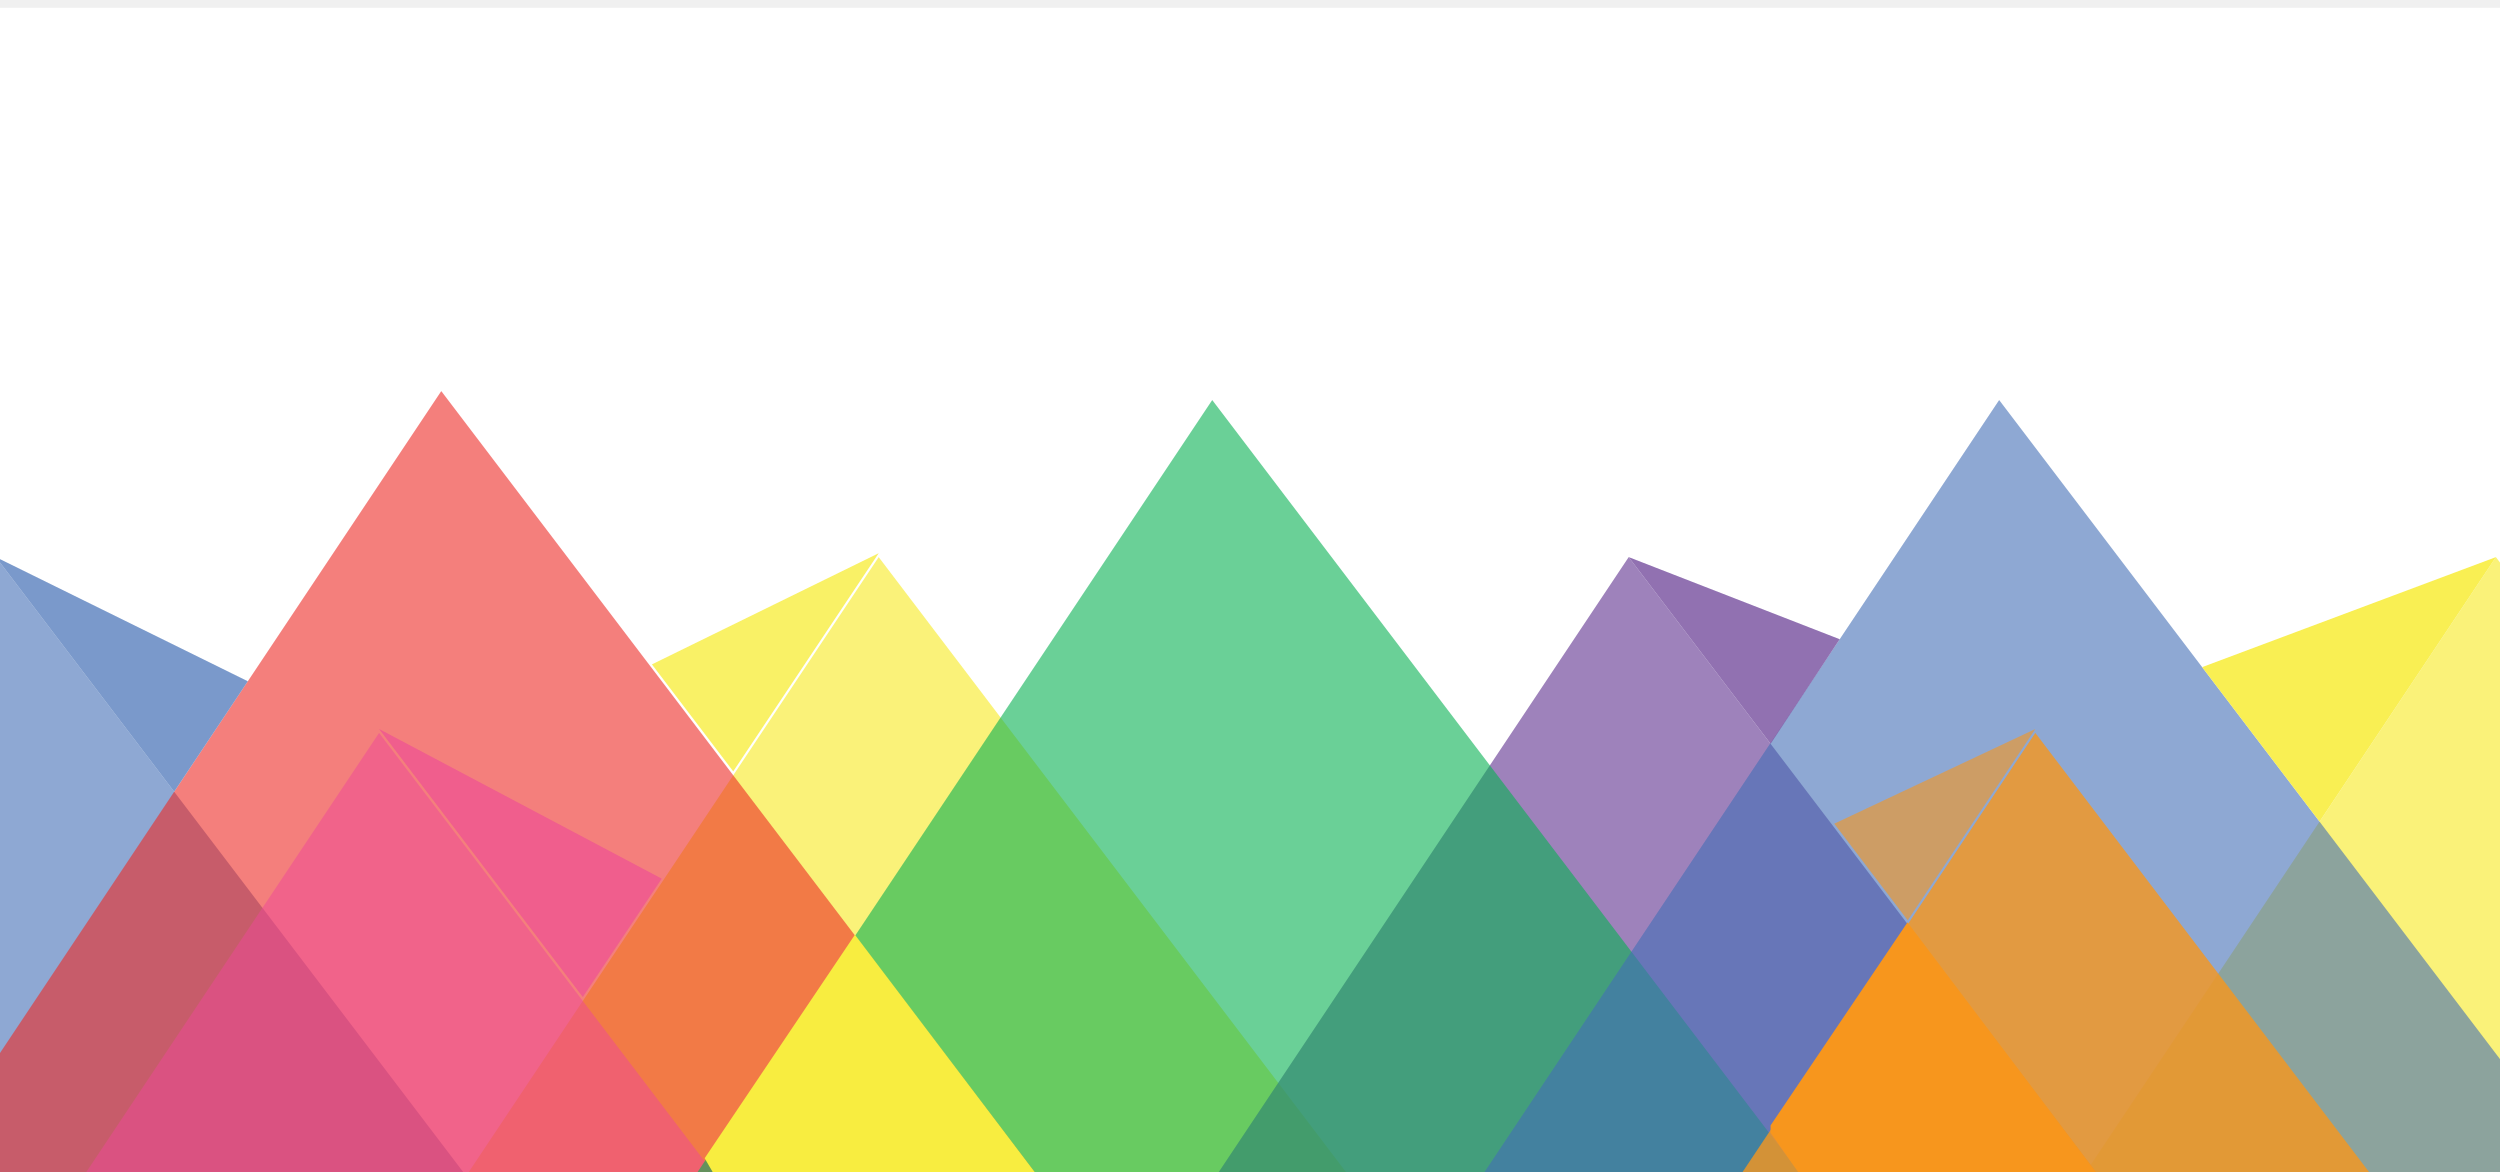
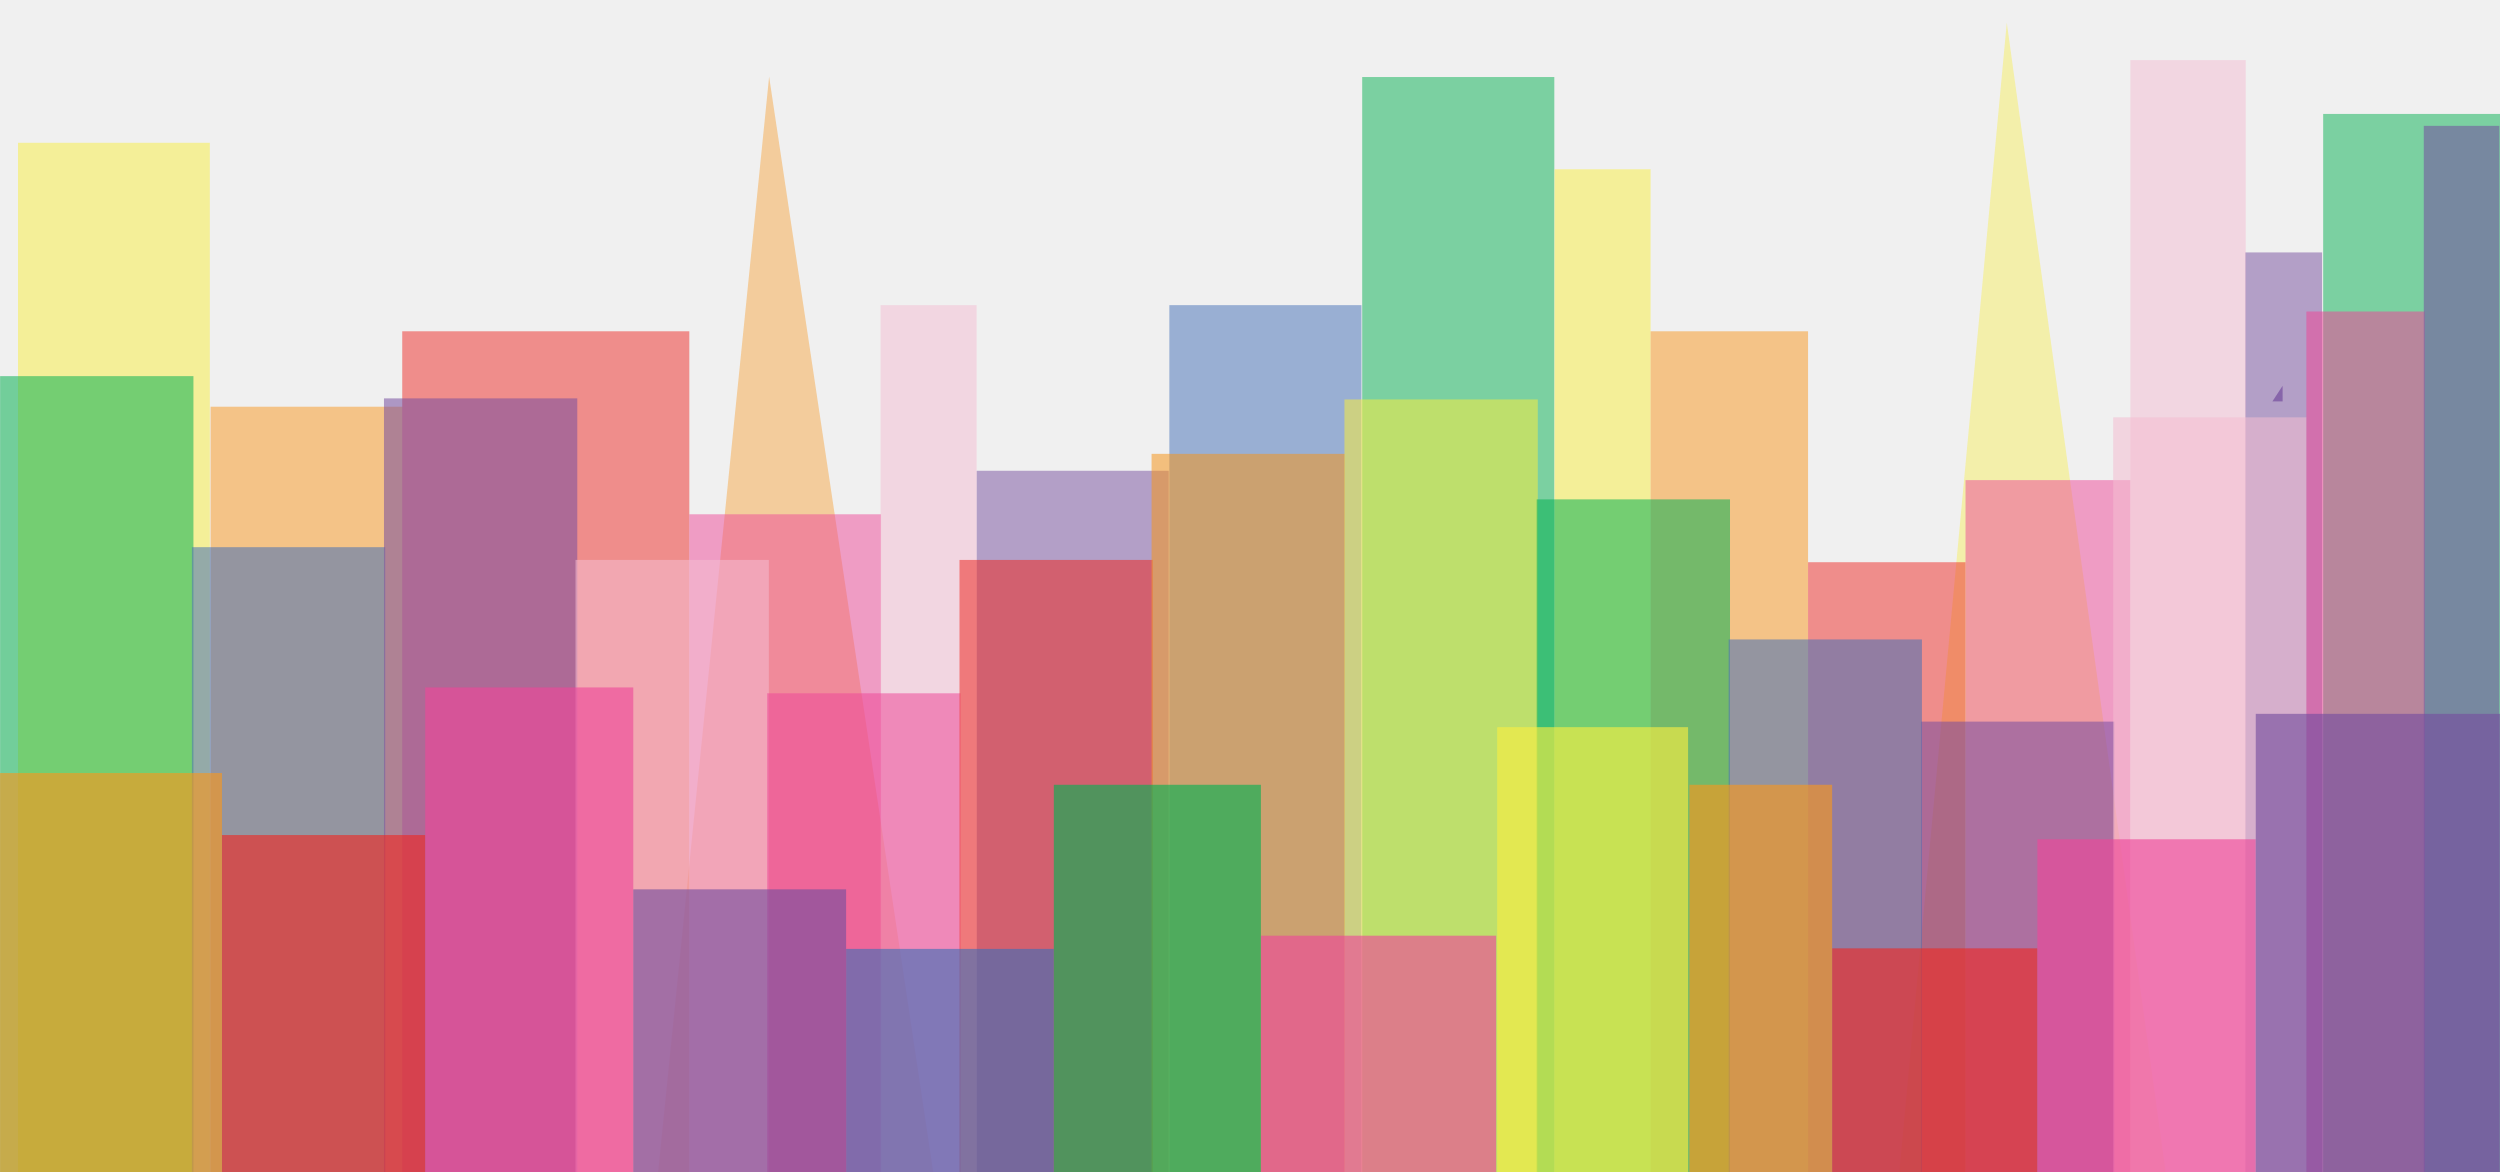
<svg xmlns="http://www.w3.org/2000/svg" version="1.1" x="0px" y="0px" width="320px" height="150px" viewBox="0 0 320 150" enable-background="new 0 0 320 150" xml:space="preserve">
  <g id="Layer_1" display="none">
-     <g id="Layer_1_1_">
-       <polygon display="inline" fill="#9E9E9E" points="133.271,82 122.854,77.5 133.271,73 154.102,73 164.518,77.5 154.102,82   " />
-       <rect x="133" y="82" display="inline" fill="#9E9E9E" width="21" height="88" />
-       <rect x="133" y="82" display="inline" opacity="0.12" enable-background="new    " width="21" height="88" />
-       <polygon display="inline" fill="#9E9E9E" points="133.146,82 123,77.5 123,170 133,170   " />
-       <polygon display="inline" opacity="0.1" enable-background="new    " points="133.146,82 123,77.5 123,170 133,170   " />
-       <polygon display="inline" fill="#9E9E9E" points="154,82 164.518,77.5 165,170 154,170   " />
-       <polygon display="inline" opacity="0.05" enable-background="new    " points="154,82 164.518,77.5 165,170 154,170   " />
-       <polygon display="inline" fill="#754D9E" points="123.271,102 112.854,97.5 123.271,93 144.102,93 154.518,97.5 144.102,102   " />
-       <rect x="123" y="102" display="inline" fill="#754D9E" width="21" height="88" />
-       <rect x="123" y="102" display="inline" opacity="0.12" enable-background="new    " width="21" height="88" />
-       <polygon display="inline" fill="#426EB5" points="123.146,102 113,97.5 113,190 123,190   " />
-       <polygon display="inline" opacity="0.1" enable-background="new    " points="123.146,102 113,97.5 113,190 123,190   " />
-       <polygon display="inline" fill="#754D9E" points="144,102 154.518,97.5 155,190 144,190   " />
-       <polygon display="inline" opacity="0.05" enable-background="new    " points="144,102 154.518,97.5 155,190 144,190   " />
-       <polygon display="inline" fill="#ED4798" points="100.271,69 89.854,64.5 100.271,60 121.102,60 131.518,64.5 121.102,69   " />
-       <rect x="100" y="69" display="inline" fill="#ED4798" width="21" height="88" />
-       <rect x="100" y="69" display="inline" opacity="0.12" enable-background="new    " width="21" height="88" />
-       <polygon display="inline" fill="#ED4798" points="100.146,69 90,64.5 90,157 100,157   " />
-       <polygon display="inline" opacity="0.1" enable-background="new    " points="100.146,69 90,64.5 90,157 100,157   " />
-       <polygon display="inline" fill="#ED4798" points="121,69 131.518,64.5 132,157 121,157   " />
-       <polygon display="inline" opacity="0.05" enable-background="new    " points="121,69 131.518,64.5 132,157 121,157   " />
-       <polygon display="inline" fill="#426EB5" points="56.271,41 45.854,36.5 56.271,32 77.102,32 87.518,36.5 77.102,41   " />
-       <rect x="56" y="41" display="inline" fill="#426EB5" width="21" height="88" />
-       <rect x="56" y="41" display="inline" opacity="0.12" enable-background="new    " width="21" height="88" />
-       <polygon display="inline" fill="#426EB5" points="56.146,41 46,36.5 46,129 56,129   " />
-       <polygon display="inline" opacity="0.1" enable-background="new    " points="56.146,41 46,36.5 46,129 56,129   " />
-       <polygon display="inline" fill="#426EB5" points="77,41 87.518,36.5 88,129 77,129   " />
-       <polygon display="inline" opacity="0.05" enable-background="new    " points="77,41 87.518,36.5 88,129 77,129   " />
+     <g id="Layer_1_2_">
+       <g id="Layer_1_1_" display="inline">
+         <polygon fill="#9E9E9E" points="133.271,82 122.854,77.5 133.271,73 154.102,73 164.518,77.5 154.102,82    " />
+         <rect x="133" y="82" fill="#9E9E9E" width="21" height="88" />
+         <rect x="133" y="82" opacity="0.12" enable-background="new    " width="21" height="88" />
+         <polygon fill="#9E9E9E" points="133.146,82 123,77.5 123,170 133,170    " />
+         <polygon opacity="0.1" enable-background="new    " points="133.146,82 123,77.5 123,170 133,170    " />
+         <polygon fill="#9E9E9E" points="154,82 164.518,77.5 165,170 154,170    " />
+         <polygon opacity="0.05" enable-background="new    " points="154,82 164.518,77.5 165,170 154,170    " />
+         <polygon fill="#754D9E" points="123.271,102 112.854,97.5 123.271,93 144.102,93 154.518,97.5 144.102,102    " />
+         <rect x="123" y="102" fill="#754D9E" width="21" height="88" />
+         <rect x="123" y="102" opacity="0.12" enable-background="new    " width="21" height="88" />
+         <polygon fill="#426EB5" points="123.146,102 113,97.5 113,190 123,190    " />
+         <polygon opacity="0.1" enable-background="new    " points="123.146,102 113,97.5 113,190 123,190    " />
+         <polygon fill="#754D9E" points="144,102 154.518,97.5 155,190 144,190    " />
+         <polygon opacity="0.05" enable-background="new    " points="144,102 154.518,97.5 155,190 144,190    " />
+         <polygon fill="#ED4798" points="100.271,69 89.854,64.5 100.271,60 121.102,60 131.518,64.5 121.102,69    " />
+         <rect x="100" y="69" fill="#ED4798" width="21" height="88" />
+         <rect x="100" y="69" opacity="0.12" enable-background="new    " width="21" height="88" />
+         <polygon fill="#ED4798" points="100.146,69 90,64.5 90,157 100,157    " />
+         <polygon opacity="0.1" enable-background="new    " points="100.146,69 90,64.5 90,157 100,157    " />
+         <polygon fill="#ED4798" points="121,69 131.518,64.5 132,157 121,157    " />
+         <polygon opacity="0.05" enable-background="new    " points="121,69 131.518,64.5 132,157 121,157    " />
+         <polygon fill="#426EB5" points="56.271,41 45.854,36.5 56.271,32 77.102,32 87.518,36.5 77.102,41    " />
+         <rect x="56" y="41" fill="#426EB5" width="21" height="88" />
+         <rect x="56" y="41" opacity="0.12" enable-background="new    " width="21" height="88" />
+         <polygon fill="#426EB5" points="56.146,41 46,36.5 46,129 56,129    " />
+         <polygon opacity="0.1" enable-background="new    " points="56.146,41 46,36.5 46,129 56,129    " />
+         <polygon fill="#426EB5" points="77,41 87.518,36.5 88,129 77,129    " />
+         <polygon opacity="0.05" enable-background="new    " points="77,41 87.518,36.5 88,129 77,129    " />
+         <g>
+           <polygon opacity="0.7" fill="#ED4798" enable-background="new    " points="145.486,-35.907 141.627,-32.543 147.968,-32.543       150.357,-25.986 151.84,-35.358 151.656,-35.907     " />
+           <polygon opacity="0.7" fill="#F8ED40" enable-background="new    " points="124.398,-32.546 129.03,-35.9 134.835,-35.9       136.269,-32.544     " />
+           <polygon opacity="0.7" fill="#F7961D" enable-background="new    " points="129.325,-35.9 131.141,-32.544 138.705,-32.543       140.174,-35.9     " />
+           <polygon opacity="0.7" fill="#754D9E" enable-background="new    " points="151.75,-35.626 149.089,-29.467 151.023,-24.135       154.402,-25.986     " />
+           <polygon opacity="0.7" fill="#426EB5" enable-background="new    " points="153.585,-28.957 150.918,-24.424 154.204,-15.354       157.599,-14.299     " />
+           <polygon opacity="0.7" fill="#06B052" enable-background="new    " points="154.204,-15.354 156.19,-19.446 157.599,-14.299       157.372,-6.6     " />
+           <polygon opacity="0.7" fill="#F8ED40" enable-background="new    " points="159.05,-19.446 160.945,-15.453 157.824,-6.6       157.599,-14.299     " />
+           <polygon opacity="0.7" fill="#F7961D" enable-background="new    " points="157.599,-14.299 161.21,-27.47 162.923,-27.466       164.312,-24.95 160.742,-14.879     " />
+           <polygon opacity="0.6" fill="#ED2A25" enable-background="new    " points="161.21,-27.47 159.945,-22.858 162.986,-21.208       164.312,-24.95 168.475,-24.972 168.904,-27.47     " />
+           <polygon opacity="0.7" fill="#ED4798" enable-background="new    " points="166.229,-27.459 164.312,-24.95 175.104,-24.95       173.712,-27.094 172.943,-27.47     " />
+           <polygon opacity="0.6" fill="#754D9E" enable-background="new    " points="169.212,-24.95 171.02,-27.47 172.943,-27.47       178.003,-24.95     " />
+           <polygon opacity="0.6" fill="#ED2A25" enable-background="new    " points="146.914,-35.907 147.006,-32.544 136.772,-32.543       131.472,-35.907     " />
+         </g>
+         <polygon fill="#F8ED40" points="10.271,62 -0.146,57.5 10.271,53 31.102,53 41.518,57.5 31.102,62    " />
+         <rect x="10" y="62" fill="#F8ED40" width="21" height="88" />
+         <rect x="10" y="62" opacity="0.08" enable-background="new    " width="21" height="88" />
+         <polygon fill="#F8ED40" points="10.146,62 0,57.5 0,150 10,150    " />
+         <polygon opacity="0.05" enable-background="new    " points="10.146,62 0,57.5 0,150 10,150    " />
+         <polygon fill="#F8ED40" points="31,62 41.518,57.5 42,150 31,150    " />
+         <polygon opacity="0.1" enable-background="new    " points="31,62 41.518,57.5 42,150 31,150    " />
+         <polygon fill="#ED2A25" points="74.271,88 63.854,85 74.271,82 95.102,82 105.518,85 95.102,88    " />
+         <rect x="74" y="88" fill="#ED2A25" width="21" height="62" />
+         <rect x="74" y="88" opacity="0.12" enable-background="new    " width="21" height="62" />
+         <polygon fill="#F8ED40" points="74.146,88.007 64,84.837 64,150 74,150    " />
+         <polygon opacity="0.05" enable-background="new    " points="74.146,88.007 64,84.837 64,150 74,150    " />
+         <polygon fill="#ED2A25" points="95,88.007 105.518,84.837 106,150 95,150    " />
+         <polygon opacity="0.08" enable-background="new    " points="95,88.007 105.518,84.837 106,150 95,150    " />
+         <polygon fill="#F7961D" points="47.271,77 36.854,72.5 47.271,68 68.102,68 78.518,72.5 68.102,77    " />
+         <rect x="47" y="77" fill="#F7961D" width="21" height="88" />
+         <rect x="47" y="77" opacity="0.1" enable-background="new    " width="21" height="88" />
+         <polygon fill="#F7961D" points="47.146,77 37,72.5 37,165 47,165    " />
+         <polygon opacity="0.07" enable-background="new    " points="47.146,77 37,72.5 37,165 47,165    " />
+         <polygon fill="#F7961D" points="68,77 78.518,72.5 79,165 68,165    " />
+         <polygon opacity="0.05" enable-background="new    " points="68,77 78.518,72.5 79,165 68,165    " />
+         <polygon fill="#06B052" points="23.271,125 12.854,120.5 23.271,116 44.102,116 54.518,120.5 44.102,125    " />
+         <rect x="23" y="125" fill="#06B052" width="21" height="88" />
+         <rect x="23" y="125" opacity="0.12" enable-background="new    " width="21" height="88" />
+         <polygon fill="#06B052" points="23.146,125 13,120.5 13,213 23,213    " />
+         <polygon opacity="0.1" enable-background="new    " points="23.146,125 13,120.5 13,213 23,213    " />
+         <polygon fill="#06B052" points="44,125 54.518,120.5 55,213 44,213    " />
+         <polygon opacity="0.05" enable-background="new    " points="44,125 54.518,120.5 55,213 44,213    " />
+         <polygon fill="#F8ED40" points="3.897,27.398 6.579,25.396 19.806,25.4 23.273,38.006 25.37,30.343 32.285,30.319 35.265,31.79      27.187,31.8 23.405,42.5 23.141,42.5 17.601,27.398    " />
+         <polygon fill="#426EB5" points="56.008,11.43 57.802,10.09 66.65,10.093 68.97,18.526 70.372,13.4 74.999,13.384 76.992,14.368      71.588,14.375 69.058,21.532 68.881,21.532 65.175,11.43    " />
+         <polygon fill="#ED4798" points="12.508,5.709 14.302,4.37 23.15,4.373 25.47,12.806 26.872,7.679 31.499,7.664 33.492,8.647      28.088,8.654 25.558,15.812 25.381,15.812 21.675,5.709    " />
+         <polygon fill="#F7961D" points="35.363,17.014 37.157,15.674 46.005,15.677 48.324,24.11 49.727,18.984 54.353,18.968      56.346,19.952 50.942,19.959 48.413,27.116 48.236,27.116 44.53,17.014    " />
+         <polygon fill="#06B052" points="82.119,5.357 83.442,4.37 89.965,4.372 91.675,10.589 92.709,6.81 96.121,6.798 97.59,7.523      93.606,7.529 91.741,12.806 91.61,12.806 88.878,5.357    " />
+         <polygon fill="#754D9E" points="92.765,30.935 94.087,29.948 100.611,29.95 102.321,36.167 103.355,32.388 106.766,32.376      108.235,33.102 104.251,33.107 102.386,38.384 102.256,38.384 99.523,30.935    " />
+         <polygon fill="#ED2A25" points="119.337,41.77 120.66,40.782 127.184,40.784 128.894,47.002 129.928,43.222 133.339,43.211      134.808,43.936 130.824,43.941 128.959,49.218 128.829,49.218 126.096,41.77    " />
+         <polygon fill="#9E9E9E" points="105.265,18.301 106.587,17.314 113.111,17.316 114.821,23.534 115.855,19.754 119.266,19.743      120.735,20.468 116.751,20.473 114.886,25.75 114.756,25.75 112.023,18.301    " />
+       </g>
+       <polygon display="inline" opacity="0.8" fill="#F8ED40" enable-background="new    " points="24.11,67.658 42.552,178.49     -17.333,147.346   " />
+       <polygon display="inline" opacity="0.8" fill="#F7961D" enable-background="new    " points="24,150 64.5,65.5 91.5,150   " />
+       <polygon display="inline" opacity="0.8" fill="#ED2A25" enable-background="new    " points="279,150 305.5,68.5 346,150   " />
+       <polygon display="inline" opacity="0.8" fill="#06B052" enable-background="new    " points="82,150 117.425,91 143.039,150   " />
+       <polyline display="inline" opacity="0.8" fill="#ED4798" enable-background="new    " points="127.191,160 155.704,79.5     220.387,160   " />
+       <polyline display="inline" opacity="0.8" fill="#754D9E" enable-background="new    " points="260,150 276,82 307,150   " />
+       <polyline display="inline" opacity="0.8" fill="#426EB5" enable-background="new    " points="199.5,150 233,75 271.5,150   " />
+     </g>
+     <g id="Layer_2">
      <g display="inline">
-         <polygon opacity="0.7" fill="#ED4798" enable-background="new    " points="145.486,-35.907 141.627,-32.543 147.968,-32.543      150.357,-25.986 151.84,-35.358 151.656,-35.907    " />
-         <polygon opacity="0.7" fill="#F8ED40" enable-background="new    " points="124.398,-32.546 129.03,-35.9 134.835,-35.9      136.269,-32.544    " />
-         <polygon opacity="0.7" fill="#F7961D" enable-background="new    " points="129.325,-35.9 131.141,-32.544 138.705,-32.543      140.174,-35.9    " />
-         <polygon opacity="0.7" fill="#754D9E" enable-background="new    " points="151.75,-35.626 149.089,-29.467 151.023,-24.135      154.402,-25.986    " />
-         <polygon opacity="0.7" fill="#426EB5" enable-background="new    " points="153.585,-28.957 150.918,-24.424 154.204,-15.354      157.599,-14.299    " />
-         <polygon opacity="0.7" fill="#06B052" enable-background="new    " points="154.204,-15.354 156.19,-19.446 157.599,-14.299      157.372,-6.6    " />
-         <polygon opacity="0.7" fill="#F8ED40" enable-background="new    " points="159.05,-19.446 160.945,-15.453 157.824,-6.6      157.599,-14.299    " />
-         <polygon opacity="0.7" fill="#F7961D" enable-background="new    " points="157.599,-14.299 161.21,-27.47 162.923,-27.466      164.312,-24.95 160.742,-14.879    " />
-         <polygon opacity="0.6" fill="#ED2A25" enable-background="new    " points="161.21,-27.47 159.945,-22.858 162.986,-21.208      164.312,-24.95 168.475,-24.972 168.904,-27.47    " />
-         <polygon opacity="0.7" fill="#ED4798" enable-background="new    " points="166.229,-27.459 164.312,-24.95 175.104,-24.95      173.712,-27.094 172.943,-27.47    " />
-         <polygon opacity="0.6" fill="#754D9E" enable-background="new    " points="169.212,-24.95 171.02,-27.47 172.943,-27.47      178.003,-24.95    " />
-         <polygon opacity="0.6" fill="#ED2A25" enable-background="new    " points="146.914,-35.907 147.006,-32.544 136.772,-32.543      131.472,-35.907    " />
+         <polygon opacity="0.3" fill="#ED2A25" enable-background="new    " points="9.626,150.5 37.034,66.209 78.92,150.5    " />
+         <polygon opacity="0.4" fill="#F7961D" enable-background="new    " points="197.209,152.5 239.096,65.106 267.02,152.5    " />
+         <polygon opacity="0.3" fill="#F8ED40" enable-background="new    " points="186.04,70.379 205.113,185.009 143.177,152.798         " />
+         <polyline opacity="0.4" fill="#ED4798" enable-background="new    " points="251.622,155.627 281.111,72.37 348.011,155.627         " />
+         <polyline opacity="0.3" fill="#426EB5" enable-background="new    " points="53.567,153.491 88.213,75.923 128.032,153.491         " />
+         <polygon opacity="0.8" fill="#F8ED40" enable-background="new    " points="12.008,65.222 40.999,185.009 -30.855,147.641    " />
+         <polygon opacity="0.8" fill="#F7961D" enable-background="new    " points="23.862,156.5 65.749,69.106 93.673,156.5    " />
+         <polygon opacity="0.8" fill="#ED2A25" enable-background="new    " points="272.96,156.5 302.1,72.209 346.634,156.5    " />
+         <polygon opacity="0.8" fill="#06B052" enable-background="new    " points="77.694,152.5 114.332,91.479 140.824,152.5    " />
+         <polyline opacity="0.8" fill="#ED4798" enable-background="new    " points="207.486,158.704 140.588,75.447 111.099,158.704         " />
+         <polyline opacity="0.8" fill="#754D9E" enable-background="new    " points="239.227,155.543 257.205,85.213 292.044,155.543         " />
+         <polyline opacity="0.8" fill="#426EB5" enable-background="new    " points="179.73,155.543 214.377,77.975 254.195,155.543         " />
+         <polygon fill="#F8ED40" points="12.008,65.222 29.299,90.45 22.887,110.172    " />
+         <polygon opacity="0.4" fill="#ED2A25" enable-background="new    " points="37.034,66.662 22.888,81.096 29.299,90.45    " />
+         <polygon opacity="0.9" fill="#F7961D" enable-background="new    " points="65.749,69.714 81.725,90.45 76.274,102.652    " />
+         <polygon opacity="0.4" fill="#426EB5" enable-background="new    " points="88.213,75.923 108.761,101.264 104.696,108.032         " />
+         <polygon opacity="0.9" fill="#06B052" enable-background="new    " points="114.332,91.982 130.527,103.854 125.566,117.857         " />
+         <polygon fill="#ED4798" points="140.588,75.447 170.539,100.186 166.58,107.796    " />
+         <polygon opacity="0.4" fill="#F8ED40" enable-background="new    " points="186.04,70.379 203.354,102.652 194.695,122.036         " />
+         <polygon fill="#426EB5" points="214.377,77.975 201.064,98.386 203.354,102.652    " />
+         <polygon opacity="0.3" fill="#F7961D" enable-background="new    " points="239.096,65.611 219.999,88.927 224.096,96.906    " />
+         <polygon opacity="0.9" fill="#754D9E" enable-background="new    " points="257.205,85.213 272.668,96.208 268.492,107.998         " />
+         <polygon opacity="0.5" fill="#ED4798" enable-background="new    " points="281.111,72.37 257.205,85.213 272.668,96.208    " />
+         <polygon opacity="0.9" fill="#ED2A25" enable-background="new    " points="302.1,72.816 324.419,91.462 324.366,114.962    " />
+         <polygon opacity="0.7" fill="#06B052" enable-background="new    " points="114.332,91.982 140.588,75.447 130.527,103.854         " />
+         <polygon opacity="0.5" fill="#426EB5" enable-background="new    " points="114.332,91.982 88.213,75.923 108.761,101.264    " />
+         <polygon fill="#F7961D" points="65.749,69.714 88.213,75.923 81.725,90.45    " />
+         <polygon opacity="0.4" fill="#ED2A25" enable-background="new    " points="37.034,66.662 65.749,69.714 52.396,97.575    " />
+         <polygon opacity="0.7" fill="#ED4798" enable-background="new    " points="12.008,65.222 -4.335,68.64 -4.106,96.208    " />
+         <polygon opacity="0.4" fill="#426EB5" enable-background="new    " points="88.213,75.923 98.814,56.844 114.332,91.982    " />
+         <polygon opacity="0.9" fill="#F7961D" enable-background="new    " points="65.749,69.714 73.737,60.691 88.213,75.923    " />
+         <polygon opacity="0.5" fill="#F7961D" enable-background="new    " points="239.096,65.611 257.205,85.213 251.939,105.811         " />
+         <polygon opacity="0.9" fill="#426EB5" enable-background="new    " points="214.377,77.975 187.475,50.433 186.04,70.379      201.064,98.386    " />
+         <polygon opacity="0.7" fill="#426EB5" enable-background="new    " points="186.04,70.379 214.377,77.975 201.064,98.386    " />
+         <polygon opacity="0.45" fill="#F7961D" enable-background="new    " points="239.096,65.611 219.999,52.74 214.377,77.975      219.999,88.927    " />
+         <polygon opacity="0.6" fill="#ED4798" enable-background="new    " points="257.205,85.213 276.712,46.33 281.111,72.37    " />
+         <polygon opacity="0.7" fill="#ED4798" enable-background="new    " points="276.712,46.33 302.1,72.816 295.895,90.768      281.111,72.37    " />
+         <polygon opacity="0.5" fill="#426EB5" enable-background="new    " points="107.03,75.447 119.607,61.545 114.332,91.982    " />
+         <polygon fill="#ED2A25" points="324.419,91.462 309.797,46.33 302.1,72.816    " />
+         <polygon opacity="0.4" fill="#ED2A25" enable-background="new    " points="302.27,72.209 272.96,156.5 307.482,156.5    " />
+         <polygon opacity="0.5" fill="#ED4798" enable-background="new    " points="140.588,75.243 111.099,158.5 152.6,158.5    " />
+         <polygon opacity="0.8" fill="#06B052" enable-background="new    " points="114.332,91.982 130.527,56.844 140.588,75.902    " />
+         <polyline opacity="0.5" fill="#ED2A25" enable-background="new    " points="37.034,66.662 53.567,40.859 65.749,69.714    " />
+         <polygon opacity="0.8" fill="#ED4798" enable-background="new    " points="-4.335,68.64 15.837,40.859 12.008,65.222    " />
+         <polygon opacity="0.9" fill="#ED4798" enable-background="new    " points="15.837,40.859 22.888,81.096 12.008,65.222    " />
+         <polygon fill="#F8ED40" points="-4.335,150.953 -4.106,96.208 12.008,65.222 5.751,151.523    " />
+         <polygon opacity="0.9" fill="#ED4798" enable-background="new    " points="150.343,83.504 161.318,46.33 179.73,83.504      170.539,100.186    " />
+         <polygon fill="#ED2A25" points="-4.335,151.5 24.728,111.611 36.353,151.5    " />
+         <polygon opacity="0.9" fill="#ED2A25" enable-background="new    " points="25.563,112.09 -3.5,132.034 -3.5,151.979    " />
+         <polygon fill="#754D9E" points="28.524,126.141 44.273,98.602 69.859,151.977 36.353,153.005    " />
+         <polygon fill="#426EB5" points="54.644,151.21 73.525,108.809 90.799,151.523    " />
+         <polygon opacity="0.9" fill="#754D9E" enable-background="new    " points="44.273,98.602 69,118.969 61.794,135.15    " />
+         <polygon fill="#F8ED40" points="84.307,135.139 102.234,100.168 122.43,151.5 91.057,151.5    " />
+         <polygon opacity="0.9" fill="#426EB5" enable-background="new    " points="73.525,108.809 91.766,120.878 84.307,135.378    " />
+         <polygon fill="#F7961D" points="111.099,151.5 134.309,117.835 153.968,151.5    " />
+         <polygon opacity="0.9" fill="#F8ED40" enable-background="new    " points="102.234,100.525 128.032,127.693 118.319,141.507         " />
+         <polygon opacity="0.9" fill="#F7961D" enable-background="new    " points="134.309,118.312 155.563,124.1 147.068,140.162         " />
+         <polygon fill="#06B052" points="141.061,152.55 164.012,103.68 187.475,151.979    " />
+         <polygon fill="#ED4798" points="180.76,138.154 205.113,105.811 224.4,151.523 187.475,151.979    " />
+         <polygon opacity="0.9" fill="#06B052" enable-background="new    " points="164.012,103.68 188.318,128.115 180.76,138.154         " />
+         <polygon fill="#F8ED40" points="215.938,151.5 236.453,114.938 267.02,151.5    " />
+         <polygon fill="#426EB5" points="255.686,151.5 286.971,100.503 315.945,151.5    " />
+         <polygon opacity="0.9" fill="#ED4798" enable-background="new    " points="205.113,105.811 230.516,126.001 220.878,143.176         " />
+         <polygon opacity="0.9" fill="#F8ED40" enable-background="new    " points="236.453,115.417 269.848,128.895 260.482,144.159         " />
+         <polygon fill="#F7961D" points="299.939,123.58 316.548,99.02 325.5,123.592 325.5,151.5 315.689,151.5    " />
+         <polygon opacity="0.9" fill="#426EB5" enable-background="new    " points="286.971,100.98 308.507,110.861 299.939,123.818         " />
+         <polygon opacity="0.9" fill="#F7961D" enable-background="new    " points="316.259,99.139 324.382,107.998 324.419,122.175         " />
+         <polygon fill="#426EB5" points="187.475,50.433 176.166,76.307 179.73,83.504 186.04,70.379    " />
      </g>
-       <polygon display="inline" fill="#F8ED40" points="10.271,62 -0.146,57.5 10.271,53 31.102,53 41.518,57.5 31.102,62   " />
-       <rect x="10" y="62" display="inline" fill="#F8ED40" width="21" height="88" />
-       <rect x="10" y="62" display="inline" opacity="0.08" enable-background="new    " width="21" height="88" />
-       <polygon display="inline" fill="#F8ED40" points="10.146,62 0,57.5 0,150 10,150   " />
-       <polygon display="inline" opacity="0.05" enable-background="new    " points="10.146,62 0,57.5 0,150 10,150   " />
-       <polygon display="inline" fill="#F8ED40" points="31,62 41.518,57.5 42,150 31,150   " />
-       <polygon display="inline" opacity="0.1" enable-background="new    " points="31,62 41.518,57.5 42,150 31,150   " />
-       <polygon display="inline" fill="#ED2A25" points="74.271,88 63.854,85 74.271,82 95.102,82 105.518,85 95.102,88   " />
-       <rect x="74" y="88" display="inline" fill="#ED2A25" width="21" height="62" />
-       <rect x="74" y="88" display="inline" opacity="0.12" enable-background="new    " width="21" height="62" />
-       <polygon display="inline" fill="#F8ED40" points="74.146,88.007 64,84.837 64,150 74,150   " />
-       <polygon display="inline" opacity="0.05" enable-background="new    " points="74.146,88.007 64,84.837 64,150 74,150   " />
-       <polygon display="inline" fill="#ED2A25" points="95,88.007 105.518,84.837 106,150 95,150   " />
-       <polygon display="inline" opacity="0.08" enable-background="new    " points="95,88.007 105.518,84.837 106,150 95,150   " />
-       <polygon display="inline" fill="#F7961D" points="47.271,77 36.854,72.5 47.271,68 68.102,68 78.518,72.5 68.102,77   " />
-       <rect x="47" y="77" display="inline" fill="#F7961D" width="21" height="88" />
-       <rect x="47" y="77" display="inline" opacity="0.1" enable-background="new    " width="21" height="88" />
-       <polygon display="inline" fill="#F7961D" points="47.146,77 37,72.5 37,165 47,165   " />
-       <polygon display="inline" opacity="0.07" enable-background="new    " points="47.146,77 37,72.5 37,165 47,165   " />
-       <polygon display="inline" fill="#F7961D" points="68,77 78.518,72.5 79,165 68,165   " />
-       <polygon display="inline" opacity="0.05" enable-background="new    " points="68,77 78.518,72.5 79,165 68,165   " />
-       <polygon display="inline" fill="#06B052" points="23.271,125 12.854,120.5 23.271,116 44.102,116 54.518,120.5 44.102,125   " />
-       <rect x="23" y="125" display="inline" fill="#06B052" width="21" height="88" />
-       <rect x="23" y="125" display="inline" opacity="0.12" enable-background="new    " width="21" height="88" />
-       <polygon display="inline" fill="#06B052" points="23.146,125 13,120.5 13,213 23,213   " />
-       <polygon display="inline" opacity="0.1" enable-background="new    " points="23.146,125 13,120.5 13,213 23,213   " />
-       <polygon display="inline" fill="#06B052" points="44,125 54.518,120.5 55,213 44,213   " />
-       <polygon display="inline" opacity="0.05" enable-background="new    " points="44,125 54.518,120.5 55,213 44,213   " />
-       <polygon display="inline" fill="#F8ED40" points="3.897,27.398 6.579,25.396 19.806,25.4 23.273,38.006 25.37,30.343     32.285,30.319 35.265,31.79 27.187,31.8 23.405,42.5 23.141,42.5 17.601,27.398   " />
-       <polygon display="inline" fill="#426EB5" points="56.008,11.43 57.802,10.09 66.65,10.093 68.97,18.526 70.372,13.4     74.999,13.384 76.992,14.368 71.588,14.375 69.058,21.532 68.881,21.532 65.175,11.43   " />
-       <polygon display="inline" fill="#ED4798" points="12.508,5.709 14.302,4.37 23.15,4.373 25.47,12.806 26.872,7.679 31.499,7.664     33.492,8.647 28.088,8.654 25.558,15.812 25.381,15.812 21.675,5.709   " />
-       <polygon display="inline" fill="#F7961D" points="35.363,17.014 37.157,15.674 46.005,15.677 48.324,24.11 49.727,18.984     54.353,18.968 56.346,19.952 50.942,19.959 48.413,27.116 48.236,27.116 44.53,17.014   " />
-       <polygon display="inline" fill="#06B052" points="82.119,5.357 83.442,4.37 89.965,4.372 91.675,10.589 92.709,6.81 96.121,6.798     97.59,7.523 93.606,7.529 91.741,12.806 91.61,12.806 88.878,5.357   " />
-       <polygon display="inline" fill="#754D9E" points="92.765,30.935 94.087,29.948 100.611,29.95 102.321,36.167 103.355,32.388     106.766,32.376 108.235,33.102 104.251,33.107 102.386,38.384 102.256,38.384 99.523,30.935   " />
-       <polygon display="inline" fill="#ED2A25" points="119.337,41.77 120.66,40.782 127.184,40.784 128.894,47.002 129.928,43.222     133.339,43.211 134.808,43.936 130.824,43.941 128.959,49.218 128.829,49.218 126.096,41.77   " />
-       <polygon display="inline" fill="#9E9E9E" points="105.265,18.301 106.587,17.314 113.111,17.316 114.821,23.534 115.855,19.754     119.266,19.743 120.735,20.468 116.751,20.473 114.886,25.75 114.756,25.75 112.023,18.301   " />
-     </g>
-     <polygon display="inline" opacity="0.8" fill="#F8ED40" enable-background="new    " points="24.11,67.658 42.552,178.49    -17.333,147.346  " />
-     <polygon display="inline" opacity="0.8" fill="#F7961D" enable-background="new    " points="24,150 64.5,65.5 91.5,150  " />
-     <polygon display="inline" opacity="0.8" fill="#ED2A25" enable-background="new    " points="279,150 305.5,68.5 346,150  " />
-     <polygon display="inline" opacity="0.8" fill="#06B052" enable-background="new    " points="82,150 117.425,91 143.039,150  " />
-     <polyline display="inline" opacity="0.8" fill="#ED4798" enable-background="new    " points="127.191,160 155.704,79.5    220.387,160  " />
-     <polyline display="inline" opacity="0.8" fill="#754D9E" enable-background="new    " points="260,150 276,82 307,150  " />
-     <polyline display="inline" opacity="0.8" fill="#426EB5" enable-background="new    " points="199.5,150 233,75 271.5,150  " />
+     </g>
+     <rect y="1" display="inline" fill="#FFFFFF" width="320" height="149.5" />
+     <g display="inline">
+       <polygon opacity="0.7" fill="#F8ED40" enable-background="new    " points="59.68,150.5 112.473,71.31 172.652,150.5   " />
+       <polygon opacity="0.6" fill="#426EB5" enable-background="new    " points="-53.32,150.5 -0.527,71.31 59.652,150.5   " />
+       <polygon opacity="0.7" fill="#F8ED40" enable-background="new    " points="266.68,150.5 319.473,71.31 379.652,150.5   " />
+       <polygon opacity="0.6" fill="#ED2A25" enable-background="new    " points="-10.479,150.5 56.482,50.06 132.811,150.5   " />
+       <polygon opacity="0.5" fill="#ED4798" enable-background="new    " points="10.729,150.5 48.522,93.811 91.604,150.5   " />
+       <polygon opacity="0.7" fill="#754D9E" enable-background="new    " points="155.68,150.5 208.473,71.31 268.652,150.5   " />
+       <polygon opacity="0.6" fill="#06B052" enable-background="new    " points="88.969,150.5 155.165,51.205 230.621,150.5   " />
+       <polygon opacity="0.6" fill="#426EB5" enable-background="new    " points="189.695,150.5 255.893,51.205 331.348,150.5   " />
+       <polygon opacity="0.8" fill="#F7961D" enable-background="new    " points="222.729,150.5 260.521,93.811 303.604,150.5   " />
+       <polygon opacity="0.6" fill="#ED4798" enable-background="new    " points="48.522,93.311 84.701,112.468 74.598,127.623   " />
+       <polygon opacity="0.8" fill="#F8ED40" enable-background="new    " points="112.473,70.81 83.445,85.041 93.854,98.738   " />
+       <polygon opacity="0.6" fill="#F7961D" enable-background="new    " points="260.521,93.311 234.783,105.432 244.189,117.811   " />
+       <polygon fill="#F8ED40" points="90.198,148.25 109.43,119.645 132.811,150.5 91.5,150.5   " />
+       <polyline fill="#F7961D" points="226.634,144.051 244.159,118.061 268.652,150.5 230.5,150.5 226.634,145.003   " />
+       <polygon opacity="0.7" fill="#426EB5" enable-background="new    " points="-0.527,71.31 31.721,87.202 22.294,101.341   " />
+       <polygon opacity="0.9" fill="#F8ED40" enable-background="new    " points="319.473,71.31 281.871,85.393 296.9,105.169   " />
+       <polygon opacity="0.8" fill="#754D9E" enable-background="new    " points="208.473,71.31 226.634,95.208 235.48,81.82   " />
+     </g>
  </g>
-   <g id="Layer_2" display="none">
-     <g display="inline">
-       <polygon opacity="0.3" fill="#ED2A25" points="9.626,150.5 37.034,66.209 78.92,150.5   " />
-       <polygon opacity="0.4" fill="#F7961D" points="197.209,152.5 239.095,65.106 267.02,152.5   " />
-       <polygon opacity="0.3" fill="#F8ED40" points="186.04,70.379 205.114,185.009 143.177,152.798   " />
-       <polyline opacity="0.4" fill="#ED4798" points="251.622,155.627 281.111,72.37 348.011,155.627   " />
-       <polyline opacity="0.3" fill="#426EB5" points="53.567,153.491 88.213,75.923 128.032,153.491   " />
-       <polygon opacity="0.8" fill="#F8ED40" points="12.008,65.222 40.999,185.009 -30.855,147.64   " />
-       <polygon opacity="0.8" fill="#F7961D" points="23.862,156.5 65.749,69.106 93.673,156.5   " />
-       <polygon opacity="0.8" fill="#ED2A25" points="272.96,156.5 302.1,72.209 346.634,156.5   " />
-       <polygon opacity="0.8" fill="#06B052" points="77.694,152.5 114.332,91.479 140.824,152.5   " />
-       <polyline opacity="0.8" fill="#ED4798" points="207.487,158.704 140.588,75.447 111.099,158.704   " />
-       <polyline opacity="0.8" fill="#754D9E" points="239.226,155.543 257.205,85.213 292.044,155.543   " />
-       <polyline opacity="0.8" fill="#426EB5" points="179.73,155.543 214.377,77.974 254.195,155.543   " />
-       <polygon fill="#F8ED40" points="12.008,65.222 29.299,90.45 22.887,110.172   " />
-       <polygon opacity="0.4" fill="#ED2A25" points="37.034,66.662 22.888,81.096 29.299,90.45   " />
-       <polygon opacity="0.9" fill="#F7961D" points="65.749,69.714 81.725,90.45 76.274,102.653   " />
-       <polygon opacity="0.4" fill="#426EB5" points="88.213,75.923 108.761,101.263 104.696,108.032   " />
-       <polygon opacity="0.9" fill="#06B052" points="114.332,91.983 130.527,103.854 125.566,117.858   " />
-       <polygon fill="#ED4798" points="140.588,75.447 170.539,100.186 166.58,107.796   " />
-       <polygon opacity="0.4" fill="#F8ED40" points="186.04,70.379 203.354,102.653 194.696,122.036   " />
-       <polygon fill="#426EB5" points="214.377,77.974 201.064,98.386 203.354,102.653   " />
-       <polygon opacity="0.3" fill="#F7961D" points="239.095,65.611 219.999,88.927 224.096,96.906   " />
-       <polygon opacity="0.9" fill="#754D9E" points="257.205,85.213 272.668,96.208 268.492,107.998   " />
-       <polygon opacity="0.5" fill="#ED4798" points="281.111,72.37 257.205,85.213 272.668,96.208   " />
-       <polygon opacity="0.9" fill="#ED2A25" points="302.1,72.816 324.419,91.462 324.366,114.962   " />
-       <polygon opacity="0.7" fill="#06B052" points="114.332,91.983 140.588,75.447 130.527,103.854   " />
-       <polygon opacity="0.5" fill="#426EB5" points="114.332,91.983 88.213,75.923 108.761,101.263   " />
-       <polygon fill="#F7961D" points="65.749,69.714 88.213,75.923 81.725,90.45   " />
-       <polygon opacity="0.4" fill="#ED2A25" points="37.034,66.662 65.749,69.714 52.396,97.575   " />
-       <polygon opacity="0.7" fill="#ED4798" points="12.008,65.222 -4.335,68.64 -4.106,96.208   " />
-       <polygon opacity="0.4" fill="#426EB5" points="88.213,75.923 98.814,56.844 114.332,91.983   " />
-       <polygon opacity="0.9" fill="#F7961D" points="65.749,69.714 73.737,60.691 88.213,75.923   " />
-       <polygon opacity="0.5" fill="#F7961D" points="239.095,65.611 257.205,85.213 251.939,105.81   " />
-       <polygon opacity="0.9" fill="#426EB5" points="214.377,77.974 187.475,50.433 186.04,70.379 201.064,98.386   " />
-       <polygon opacity="0.7" fill="#426EB5" points="186.04,70.379 214.377,77.974 201.064,98.386   " />
-       <polygon opacity="0.45" fill="#F7961D" points="239.095,65.611 219.999,52.74 214.377,77.974 219.999,88.927   " />
-       <polygon opacity="0.6" fill="#ED4798" points="257.205,85.213 276.712,46.33 281.111,72.37   " />
-       <polygon opacity="0.7" fill="#ED4798" points="276.712,46.33 302.1,72.816 295.895,90.768 281.111,72.37   " />
-       <polygon opacity="0.5" fill="#426EB5" points="107.03,75.447 119.607,61.545 114.332,91.983   " />
-       <polygon fill="#ED2A25" points="324.419,91.462 309.797,46.33 302.1,72.816   " />
-       <polygon opacity="0.4" fill="#ED2A25" points="302.27,72.209 272.96,156.5 307.483,156.5   " />
-       <polygon opacity="0.5" fill="#ED4798" points="140.588,75.243 111.099,158.5 152.6,158.5   " />
-       <polygon opacity="0.8" fill="#06B052" points="114.332,91.983 130.527,56.844 140.588,75.902   " />
-       <polyline opacity="0.5" fill="#ED2A25" points="37.034,66.662 53.567,40.859 65.749,69.714   " />
-       <polygon opacity="0.8" fill="#ED4798" points="-4.335,68.64 15.837,40.859 12.008,65.222   " />
-       <polygon opacity="0.9" fill="#ED4798" points="15.837,40.859 22.888,81.096 12.008,65.222   " />
-       <polygon fill="#F8ED40" points="-4.335,150.953 -4.106,96.208 12.008,65.222 5.751,151.524   " />
-       <polygon opacity="0.9" fill="#ED4798" points="150.343,83.504 161.318,46.33 179.73,83.504 170.539,100.186   " />
-       <polygon fill="#ED2A25" points="-4.335,151.5 24.728,111.611 36.353,151.5   " />
-       <polygon opacity="0.9" fill="#ED2A25" points="25.563,112.09 -3.5,132.034 -3.5,151.979   " />
-       <polygon fill="#754D9E" points="28.524,126.141 44.273,98.601 69.859,151.976 36.353,153.005   " />
-       <polygon fill="#426EB5" points="54.644,151.21 73.525,108.808 90.799,151.524   " />
-       <polygon opacity="0.9" fill="#754D9E" points="44.273,98.601 69,118.969 61.794,135.15   " />
-       <polygon fill="#F8ED40" points="84.307,135.139 102.234,100.168 122.43,151.5 91.057,151.5   " />
-       <polygon opacity="0.9" fill="#426EB5" points="73.525,108.808 91.766,120.878 84.307,135.378   " />
-       <polygon fill="#F7961D" points="111.099,151.5 134.309,117.835 153.968,151.5   " />
-       <polygon opacity="0.9" fill="#F8ED40" points="102.234,100.526 128.032,127.694 118.319,141.507   " />
-       <polygon opacity="0.9" fill="#F7961D" points="134.309,118.313 155.563,124.099 147.068,140.162   " />
-       <polygon fill="#06B052" points="141.061,152.55 164.012,103.679 187.475,151.979   " />
-       <polygon fill="#ED4798" points="180.76,138.155 205.114,105.81 224.4,151.524 187.475,151.979   " />
-       <polygon opacity="0.9" fill="#06B052" points="164.012,103.679 188.319,128.115 180.76,138.155   " />
-       <polygon fill="#F8ED40" points="215.938,151.5 236.453,114.938 267.02,151.5   " />
-       <polygon fill="#426EB5" points="255.685,151.5 286.97,100.503 315.946,151.5   " />
-       <polygon opacity="0.9" fill="#ED4798" points="205.114,105.81 230.515,126.001 220.878,143.176   " />
-       <polygon opacity="0.9" fill="#F8ED40" points="236.453,115.417 269.847,128.895 260.482,144.159   " />
-       <polygon fill="#F7961D" points="299.939,123.58 316.548,99.019 325.5,123.592 325.5,151.5 315.689,151.5   " />
-       <polygon opacity="0.9" fill="#426EB5" points="286.97,100.981 308.507,110.862 299.939,123.818   " />
-       <polygon opacity="0.9" fill="#F7961D" points="316.259,99.139 324.382,107.998 324.419,122.175   " />
-       <polygon fill="#426EB5" points="187.475,50.433 176.166,76.306 179.73,83.504 186.04,70.379   " />
-     </g>
-   </g>
-   <g id="Layer_3">
-     <rect y="1" fill="#FFFFFF" width="320" height="149.5" />
-     <polygon opacity="0.7" fill="#F8ED40" points="59.68,150.5 112.473,71.31 172.652,150.5  " />
-     <polygon opacity="0.6" fill="#426EB5" points="-53.32,150.5 -0.527,71.31 59.652,150.5  " />
-     <polygon opacity="0.7" fill="#F8ED40" points="266.68,150.5 319.473,71.31 379.652,150.5  " />
-     <polygon opacity="0.6" fill="#ED2A25" points="-10.479,150.5 56.482,50.06 132.811,150.5  " />
-     <polygon opacity="0.5" fill="#ED4798" points="10.729,150.5 48.522,93.811 91.604,150.5  " />
-     <polygon opacity="0.7" fill="#754D9E" points="155.68,150.5 208.473,71.31 268.652,150.5  " />
-     <polygon opacity="0.6" fill="#06B052" points="88.969,150.5 155.165,51.205 230.621,150.5  " />
-     <polygon opacity="0.6" fill="#426EB5" points="189.695,150.5 255.892,51.205 331.348,150.5  " />
-     <polygon opacity="0.8" fill="#F7961D" points="222.729,150.5 260.522,93.811 303.604,150.5  " />
-     <polygon opacity="0.6" fill="#ED4798" points="48.522,93.311 84.701,112.468 74.598,127.623  " />
-     <polygon opacity="0.8" fill="#F8ED40" points="112.473,70.81 83.445,85.041 93.854,98.738  " />
-     <polygon opacity="0.6" fill="#F7961D" points="260.522,93.311 234.783,105.432 244.189,117.81  " />
-     <polygon fill="#F8ED40" points="90.198,148.25 109.43,119.644 132.811,150.5 91.5,150.5  " />
-     <polyline fill="#F7961D" points="226.634,144.051 244.159,118.06 268.652,150.5 230.5,150.5 226.634,145.003  " />
-     <polygon opacity="0.7" fill="#F8ED40" points="48.49,371.5 96.366,299.687 150.941,371.5  " />
-     <polygon opacity="0.6" fill="#754D9E" points="139.318,371.5 186.518,300.701 240.322,371.5  " />
-     <polygon opacity="0.6" fill="#ED2A25" points="-33.333,371.5 39.155,288.822 98.155,371.5  " />
-     <polygon opacity="0.6" fill="#06B052" points="79.628,371.5 152.115,288.822 211.118,371.5  " />
-     <polygon opacity="0.6" fill="#426EB5" points="180.686,371.5 253.174,288.822 312.175,371.5  " />
-     <polygon opacity="0.8" fill="#F8ED40" points="96.366,300.213 72.429,336.12 59.217,317.463  " />
-     <polygon opacity="0.7" fill="#06B052" points="227.136,371.5 258.691,324.167 294.66,371.5  " />
-     <polygon opacity="0.8" fill="#754D9E" points="186.518,301.229 212.631,335.591 229.098,316.808  " />
-     <polygon opacity="0.7" fill="#ED4798" points="174.014,319.481 139.318,371.5 211.155,371.5  " />
-     <polygon opacity="0.7" fill="#ED4798" points="174.014,320.008 212.631,335.591 197.48,352.873  " />
-     <polygon opacity="0.9" fill="#06B052" points="258.691,324.694 223.554,349.71 233.298,362.782  " />
-     <polygon opacity="0.8" fill="#06B052" points="227.136,371.5 233.298,362.256 240.322,371.5  " />
-     <polygon opacity="0.5" fill="#426EB5" points="212.631,335.591 232.806,343.123 223.554,349.71  " />
-     <polygon opacity="0.8" fill="#06B052" points="152.115,289.35 181.678,308.485 174.014,320.008  " />
-     <polygon opacity="0.6" fill="#426EB5" points="79.628,371.5 117.83,327.928 150.941,371.5  " />
-     <polygon opacity="0.7" fill="#426EB5" points="117.83,328.454 153.842,350.24 144.75,363.879  " />
-     <polygon opacity="0.6" fill="#426EB5" points="79.628,371.5 89.843,359.85 98.155,371.5  " />
-     <polyline opacity="0.8" fill="#ED2A25" points="72.429,336.12 72.642,336.234 98.729,350.24 89.843,360.376  " />
-     <polygon opacity="0.7" fill="#ED2A25" points="39.155,289.35 64.269,315.118 59.217,317.463  " />
-     <polygon opacity="0.7" fill="#426EB5" points="253.174,289.35 222.719,314.476 229.098,316.808  " />
-     <polygon opacity="0.04" points="152.115,289.35 153.842,350.24 117.83,328.454  " />
-     <polyline opacity="0.05" fill="#FFFFFF" points="39.643,289.35 34.896,330.425 14.765,371.5 -32.845,371.5 -32.845,371.5    38.732,289.086  " />
-     <polygon opacity="0.9" fill="#ED4798" points="24.61,324.694 64.269,348.361 54.068,363.596  " />
-     <polygon opacity="0.7" fill="#ED4798" points="-6.946,371.5 24.61,324.167 60.579,371.5  " />
-     <polygon opacity="0.05" fill="#FFFFFF" points="253.249,289.086 254.867,327.31 258.711,324.363 294.66,371.5 312.326,371.5  " />
-     <polygon fill="#F8ED40" points="54.292,363.352 48.49,371.5 60.391,371.5  " />
-     <polygon opacity="0.9" fill="#F7961D" points="274.733,371.5 298.099,338.784 332.155,371.5  " />
-     <polygon opacity="0.02" points="96.366,300.213 98.729,350.24 117.83,328.454  " />
-     <polygon fill="#F7961D" points="298.099,339.706 278.164,350.636 284.406,358.879  " />
-     <polygon opacity="0.7" fill="#426EB5" points="-0.527,71.31 31.721,87.202 22.294,101.341  " />
-     <polygon opacity="0.9" fill="#F8ED40" points="319.473,71.31 281.871,85.393 296.9,105.169  " />
-     <polygon opacity="0.8" fill="#754D9E" points="208.473,71.31 226.634,95.208 235.481,81.821  " />
+   <g id="Layer_2_1_">
+     <polygon opacity="0.4" fill="#F7961D" enable-background="new    " points="84.09,151.543 98.448,9.81 119.677,151.543  " />
+     <polygon opacity="0.4" fill="#F8ED40" enable-background="new    " points="242.98,151.543 256.869,2.902 277.407,151.543  " />
+     <g>
+       <rect x="287.381" y="32.311" opacity="0.5" fill="#754D9E" enable-background="new    " width="9.848" height="119.332" />
+       <rect x="26.955" y="52.06" opacity="0.5" fill="#F7961D" enable-background="new    " width="24.551" height="101.775" />
+       <rect x="2.306" y="18.275" opacity="0.5" fill="#F8ED40" enable-background="new    " width="24.552" height="135.56" />
+       <rect x="51.486" y="42.405" opacity="0.5" fill="#ED2A25" enable-background="new    " width="36.747" height="111.432" />
+       <rect x="88.233" y="65.828" opacity="0.5" fill="#ED4798" enable-background="new    " width="24.539" height="88.009" />
+       <rect x="125.007" y="60.258" opacity="0.5" fill="#754D9E" enable-background="new    " width="24.591" height="93.579" />
+       <rect x="149.675" y="39.059" opacity="0.5" fill="#426EB5" enable-background="new    " width="24.592" height="114.778" />
+       <rect x="174.361" y="9.86" opacity="0.5" fill="#06B052" enable-background="new    " width="24.591" height="143.977" />
+       <rect x="198.981" y="21.666" opacity="0.5" fill="#F8ED40" enable-background="new    " width="12.296" height="132.171" />
+       <rect x="211.277" y="42.405" opacity="0.5" fill="#F7961D" enable-background="new    " width="20.154" height="111.432" />
+       <rect x="231.432" y="71.963" opacity="0.5" fill="#ED2A25" enable-background="new    " width="20.154" height="81.874" />
+       <rect x="251.586" y="61.455" opacity="0.5" fill="#ED4798" enable-background="new    " width="21.1" height="92.324" />
+       <rect x="297.366" y="14.584" opacity="0.5" fill="#06B052" enable-background="new    " width="24.746" height="137.015" />
+       <rect x="272.686" y="7.694" opacity="0.5" fill="#F3BCD1" enable-background="new    " width="14.769" height="143.919" />
+       <rect x="112.712" y="39.059" opacity="0.5" fill="#F3BCD1" enable-background="new    " width="12.295" height="114.72" />
+     </g>
+     <g opacity="0.9">
+       <rect x="0.014" y="48.146" opacity="0.6" fill="#06B052" enable-background="new    " width="24.746" height="103.396" />
+       <rect x="24.565" y="70.037" opacity="0.6" fill="#426EB5" enable-background="new    " width="24.746" height="81.506" />
+       <rect x="49.149" y="50.993" opacity="0.6" fill="#754D9E" enable-background="new    " width="24.746" height="100.55" />
+       <rect x="73.665" y="71.67" opacity="0.6" fill="#F3BCD1" enable-background="new    " width="24.745" height="79.873" />
+       <rect x="98.203" y="88.74" opacity="0.6" fill="#ED4798" enable-background="new    " width="24.746" height="62.803" />
+       <rect x="122.814" y="71.67" opacity="0.6" fill="#ED2A25" enable-background="new    " width="24.746" height="79.873" />
+       <rect x="147.403" y="58.092" opacity="0.6" fill="#F7961D" enable-background="new    " width="24.745" height="93.452" />
+       <rect x="172.089" y="51.132" opacity="0.6" fill="#F8ED40" enable-background="new    " width="24.745" height="100.412" />
+       <rect x="196.696" y="63.92" opacity="0.6" fill="#06B052" enable-background="new    " width="24.745" height="87.623" />
+       <rect x="245.886" y="92.366" opacity="0.6" fill="#754D9E" enable-background="new    " width="24.745" height="59.178" />
+       <rect x="270.49" y="53.419" opacity="0.6" fill="#F3BCD1" enable-background="new    " width="24.746" height="98.124" />
+       <rect x="295.217" y="39.873" opacity="0.6" fill="#ED4798" enable-background="new    " width="15.156" height="111.67" />
+       <rect x="310.243" y="16.109" opacity="0.6" fill="#754D9E" enable-background="new    " width="9.673" height="135.434" />
+       <rect x="221.261" y="81.849" opacity="0.6" fill="#426EB5" enable-background="new    " width="24.745" height="69.694" />
+     </g>
+     <g opacity="0.9">
+       <rect x="0.007" y="98.95" opacity="0.7" fill="#F7961D" enable-background="new    " width="28.407" height="52.594" />
+       <rect x="28.414" y="106.885" opacity="0.7" fill="#ED2A25" enable-background="new    " width="26.017" height="44.658" />
+       <rect x="54.431" y="87.994" opacity="0.7" fill="#ED4798" enable-background="new    " width="26.628" height="63.55" />
+       <rect x="81.059" y="113.837" opacity="0.7" fill="#754D9E" enable-background="new    " width="27.244" height="37.706" />
+       <rect x="108.303" y="121.457" opacity="0.7" fill="#426EB5" enable-background="new    " width="26.586" height="30.086" />
+       <rect x="234.512" y="121.389" opacity="0.7" fill="#ED2A25" enable-background="new    " width="26.273" height="30.087" />
+       <rect x="260.785" y="107.427" opacity="0.7" fill="#ED4798" enable-background="new    " width="27.949" height="44.049" />
+       <rect x="288.735" y="91.369" opacity="0.7" fill="#754D9E" enable-background="new    " width="32.192" height="59.869" />
+       <rect x="134.889" y="100.451" opacity="0.7" fill="#06B052" enable-background="new    " width="26.507" height="51.093" />
+       <rect x="216.252" y="100.451" opacity="0.7" fill="#F7961D" enable-background="new    " width="18.26" height="51.093" />
+       <rect x="161.396" y="119.769" opacity="0.7" fill="#ED4798" enable-background="new    " width="30.109" height="31.774" />
+       <rect x="191.644" y="93.077" opacity="0.7" fill="#F8ED40" enable-background="new    " width="24.428" height="58.467" />
+     </g>
+     <polygon opacity="0.7" fill="#754D9E" enable-background="new    " points="290.867,51.38 292.174,49.379 292.177,51.38  " />
  </g>
</svg>
